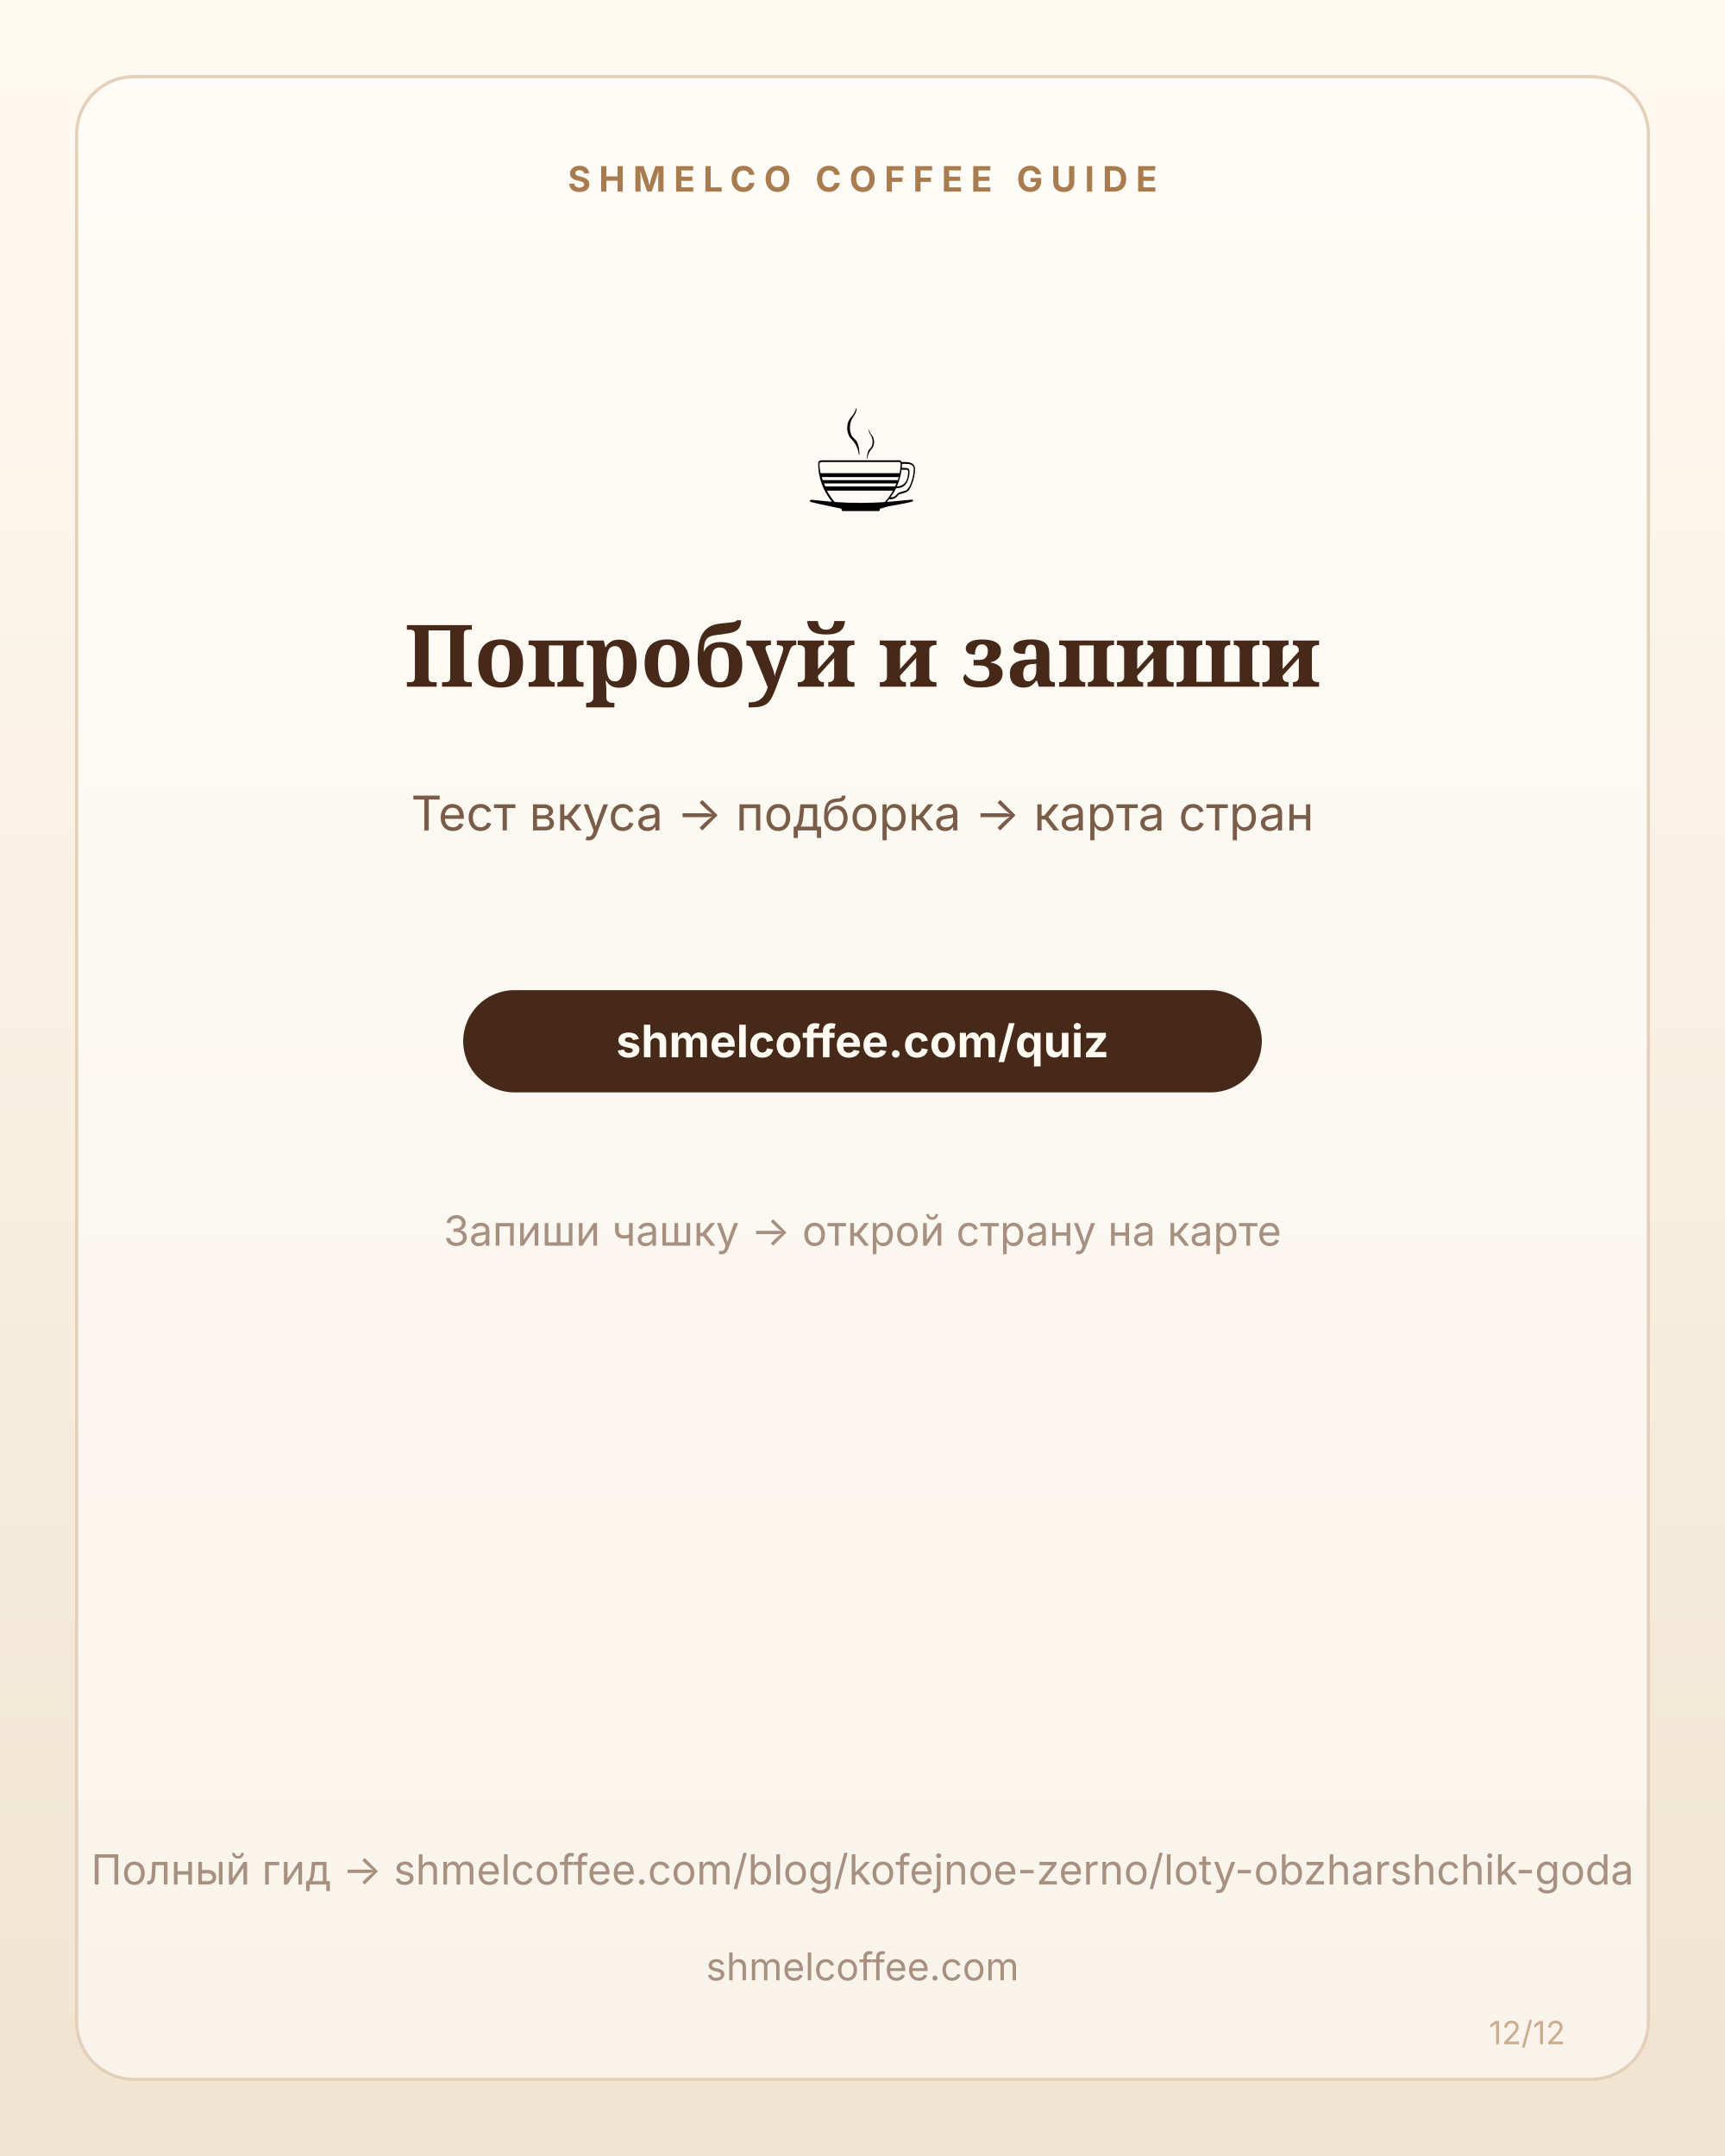
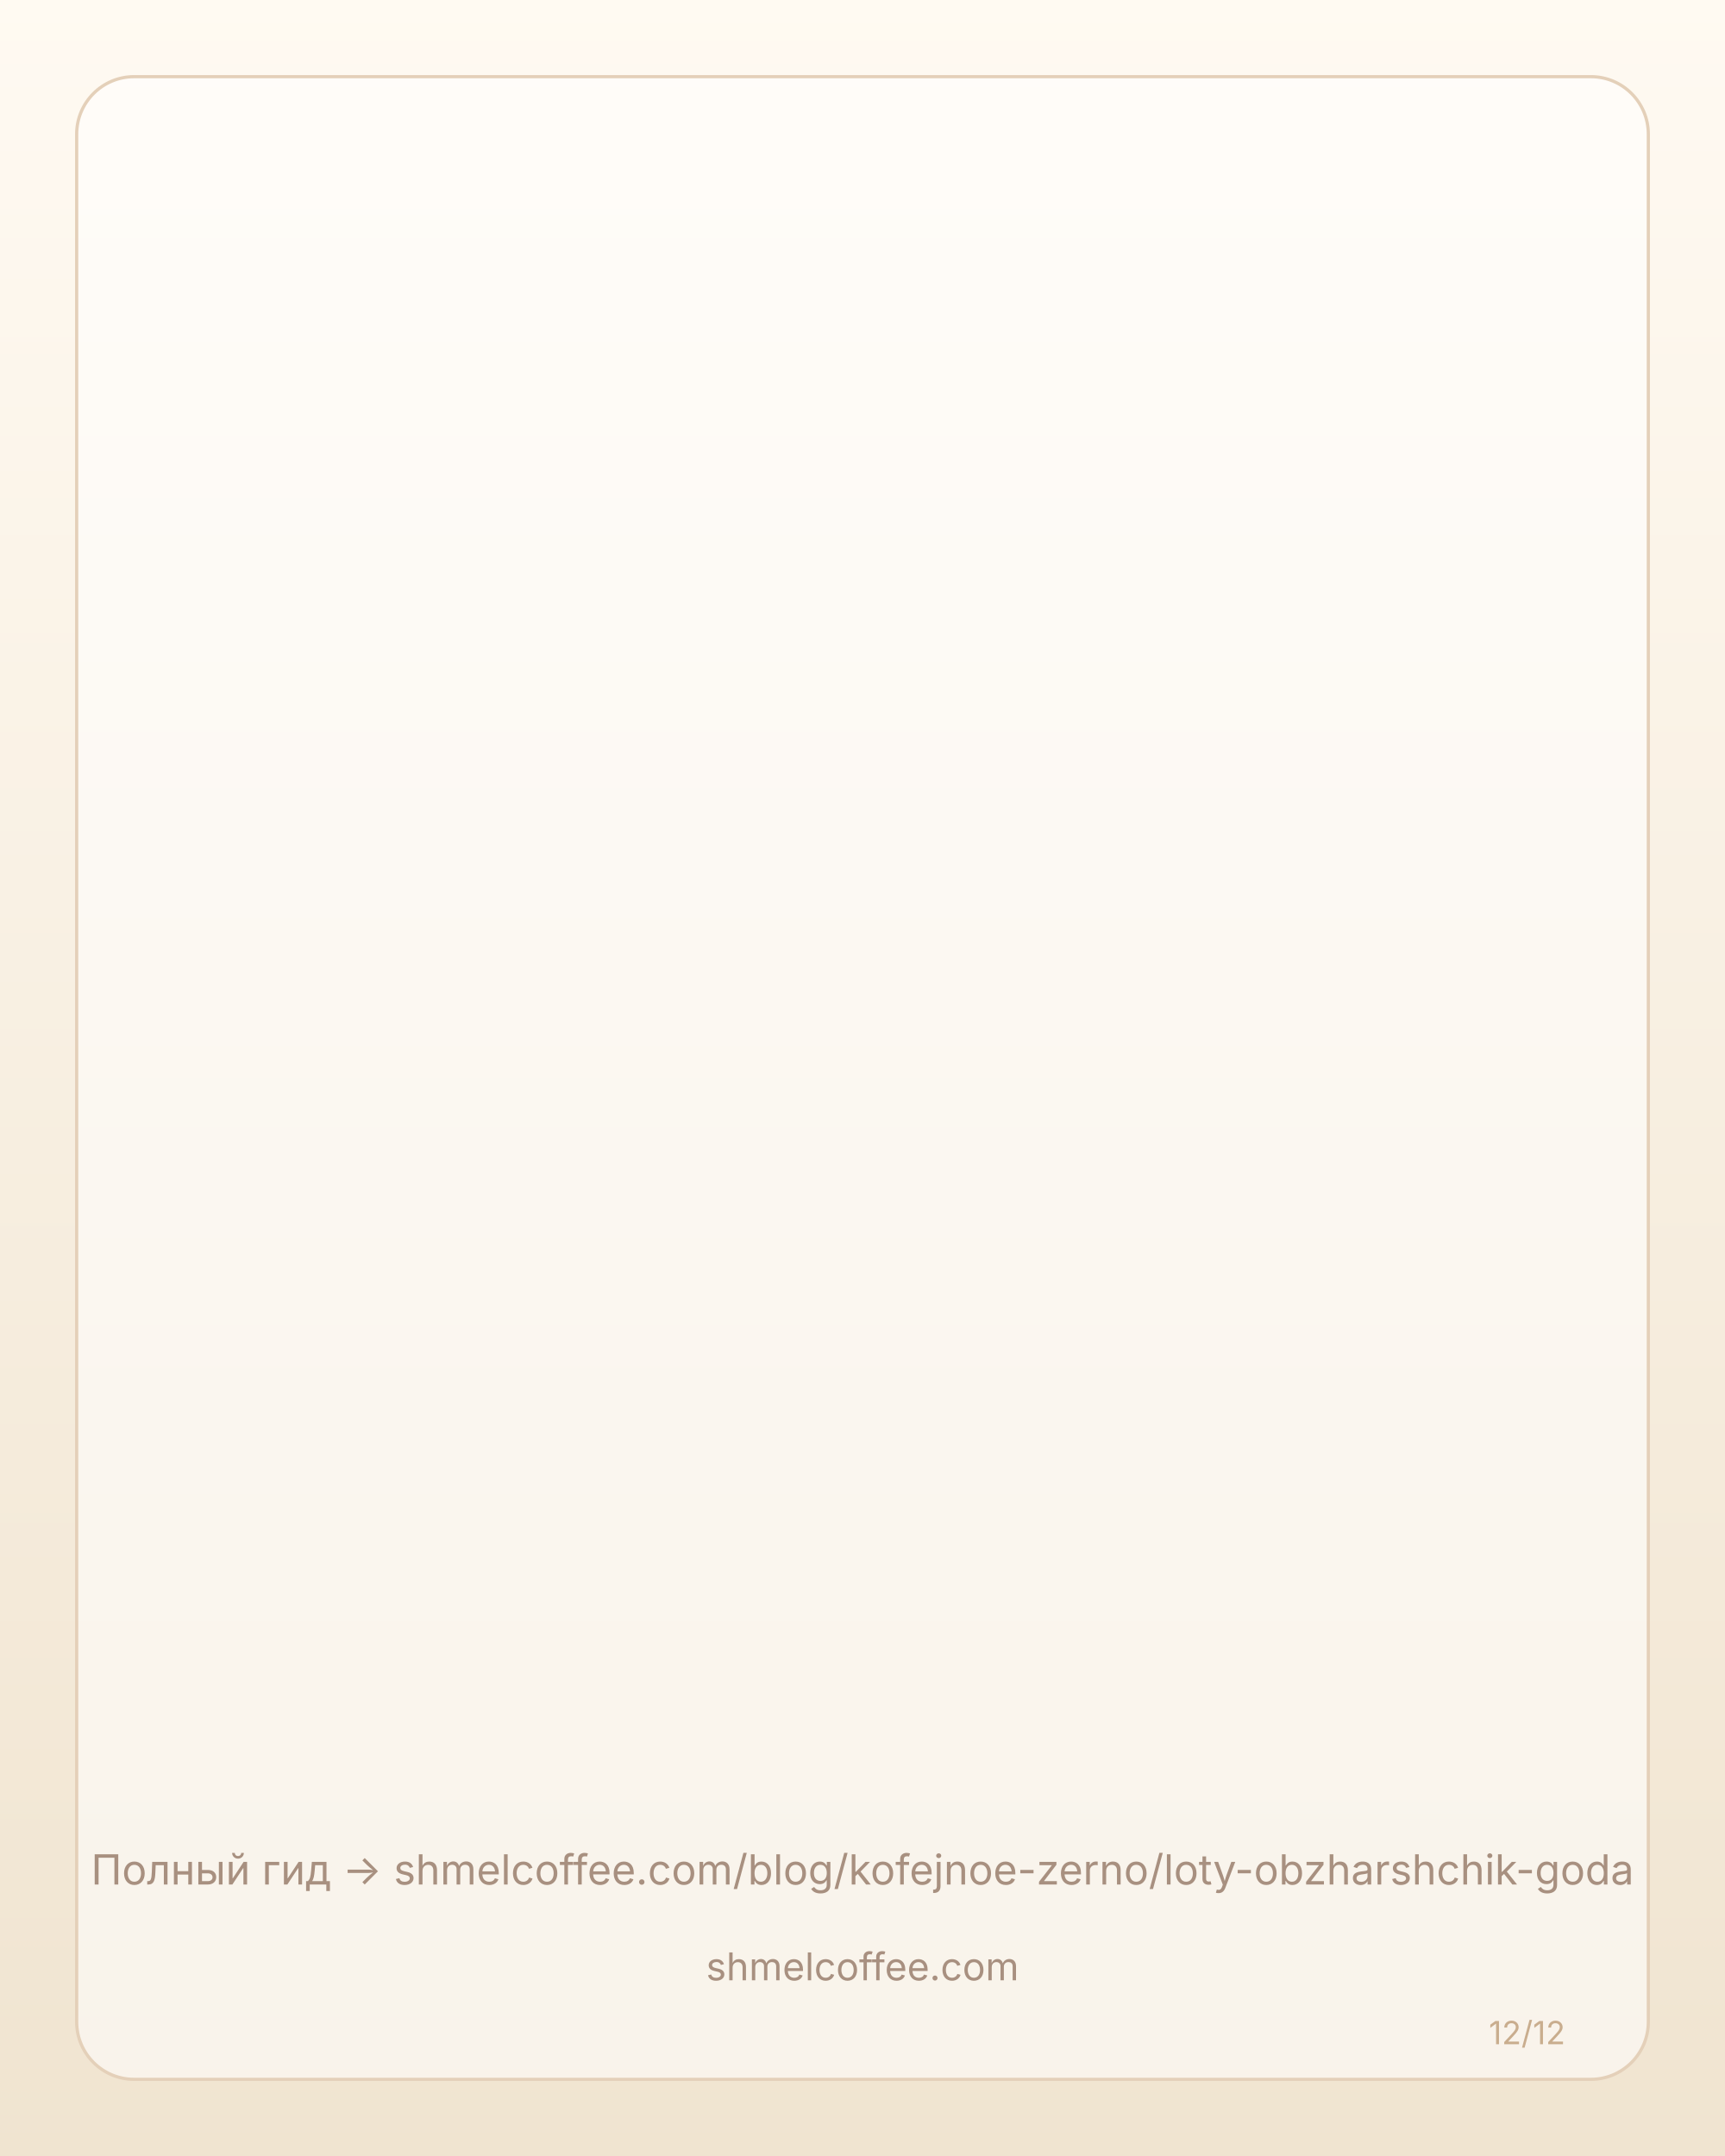
<svg xmlns="http://www.w3.org/2000/svg" width="1080" height="1350" viewBox="0 0 1080 1350">
  <defs>
    <linearGradient id="bg" x1="0" y1="0" x2="0" y2="1">
      <stop offset="0%" stop-color="#fffaf2" />
      <stop offset="100%" stop-color="#f0e4d0" />
    </linearGradient>
  </defs>
  <rect width="1080" height="1350" fill="url(#bg)" />
  <rect x="48" y="48" width="984" height="1254" rx="36" fill="#fff" fill-opacity="0.55" stroke="#E4D0B9" stroke-width="2" />
-   <text x="540" y="120" text-anchor="middle" font-family="Inter,sans-serif" font-size="22" font-weight="700" letter-spacing="5" fill="#a87c4f">SHMELCO COFFEE GUIDE</text>
-   <text x="540" y="320" text-anchor="middle" font-size="88">☕</text>
-   <text x="540" y="430" text-anchor="middle" font-family="Georgia,serif" font-size="54" font-weight="700" fill="#462918">Попробуй и запиши</text>
-   <text x="540" y="520" text-anchor="middle" font-family="Inter,sans-serif" font-size="30" fill="#7a5c48">Тест вкуса → подборка → карта стран</text>
-   <rect x="290" y="620" width="500" height="64" rx="32" fill="#462918" />
-   <text x="540" y="662" text-anchor="middle" font-family="Inter,sans-serif" font-size="28" font-weight="700" fill="#fffaf2">shmelcoffee.com/quiz</text>
-   <text x="540" y="780" text-anchor="middle" font-family="Inter,sans-serif" font-size="26" fill="#a89080">Запиши чашку → открой страну на карте</text>
  <text x="540" y="1180" text-anchor="middle" font-family="Inter,sans-serif" font-size="26" fill="#a89080">Полный гид → shmelcoffee.com/blog/kofejnoe-zerno/loty-obzharshchik-goda</text>
  <text x="540" y="1240" text-anchor="middle" font-family="Inter,sans-serif" font-size="24" fill="#a89080">shmelcoffee.com</text>
  <text x="980" y="1280" text-anchor="end" font-family="Inter,sans-serif" font-size="20" fill="#c9ad8e">12/12</text>
</svg>
